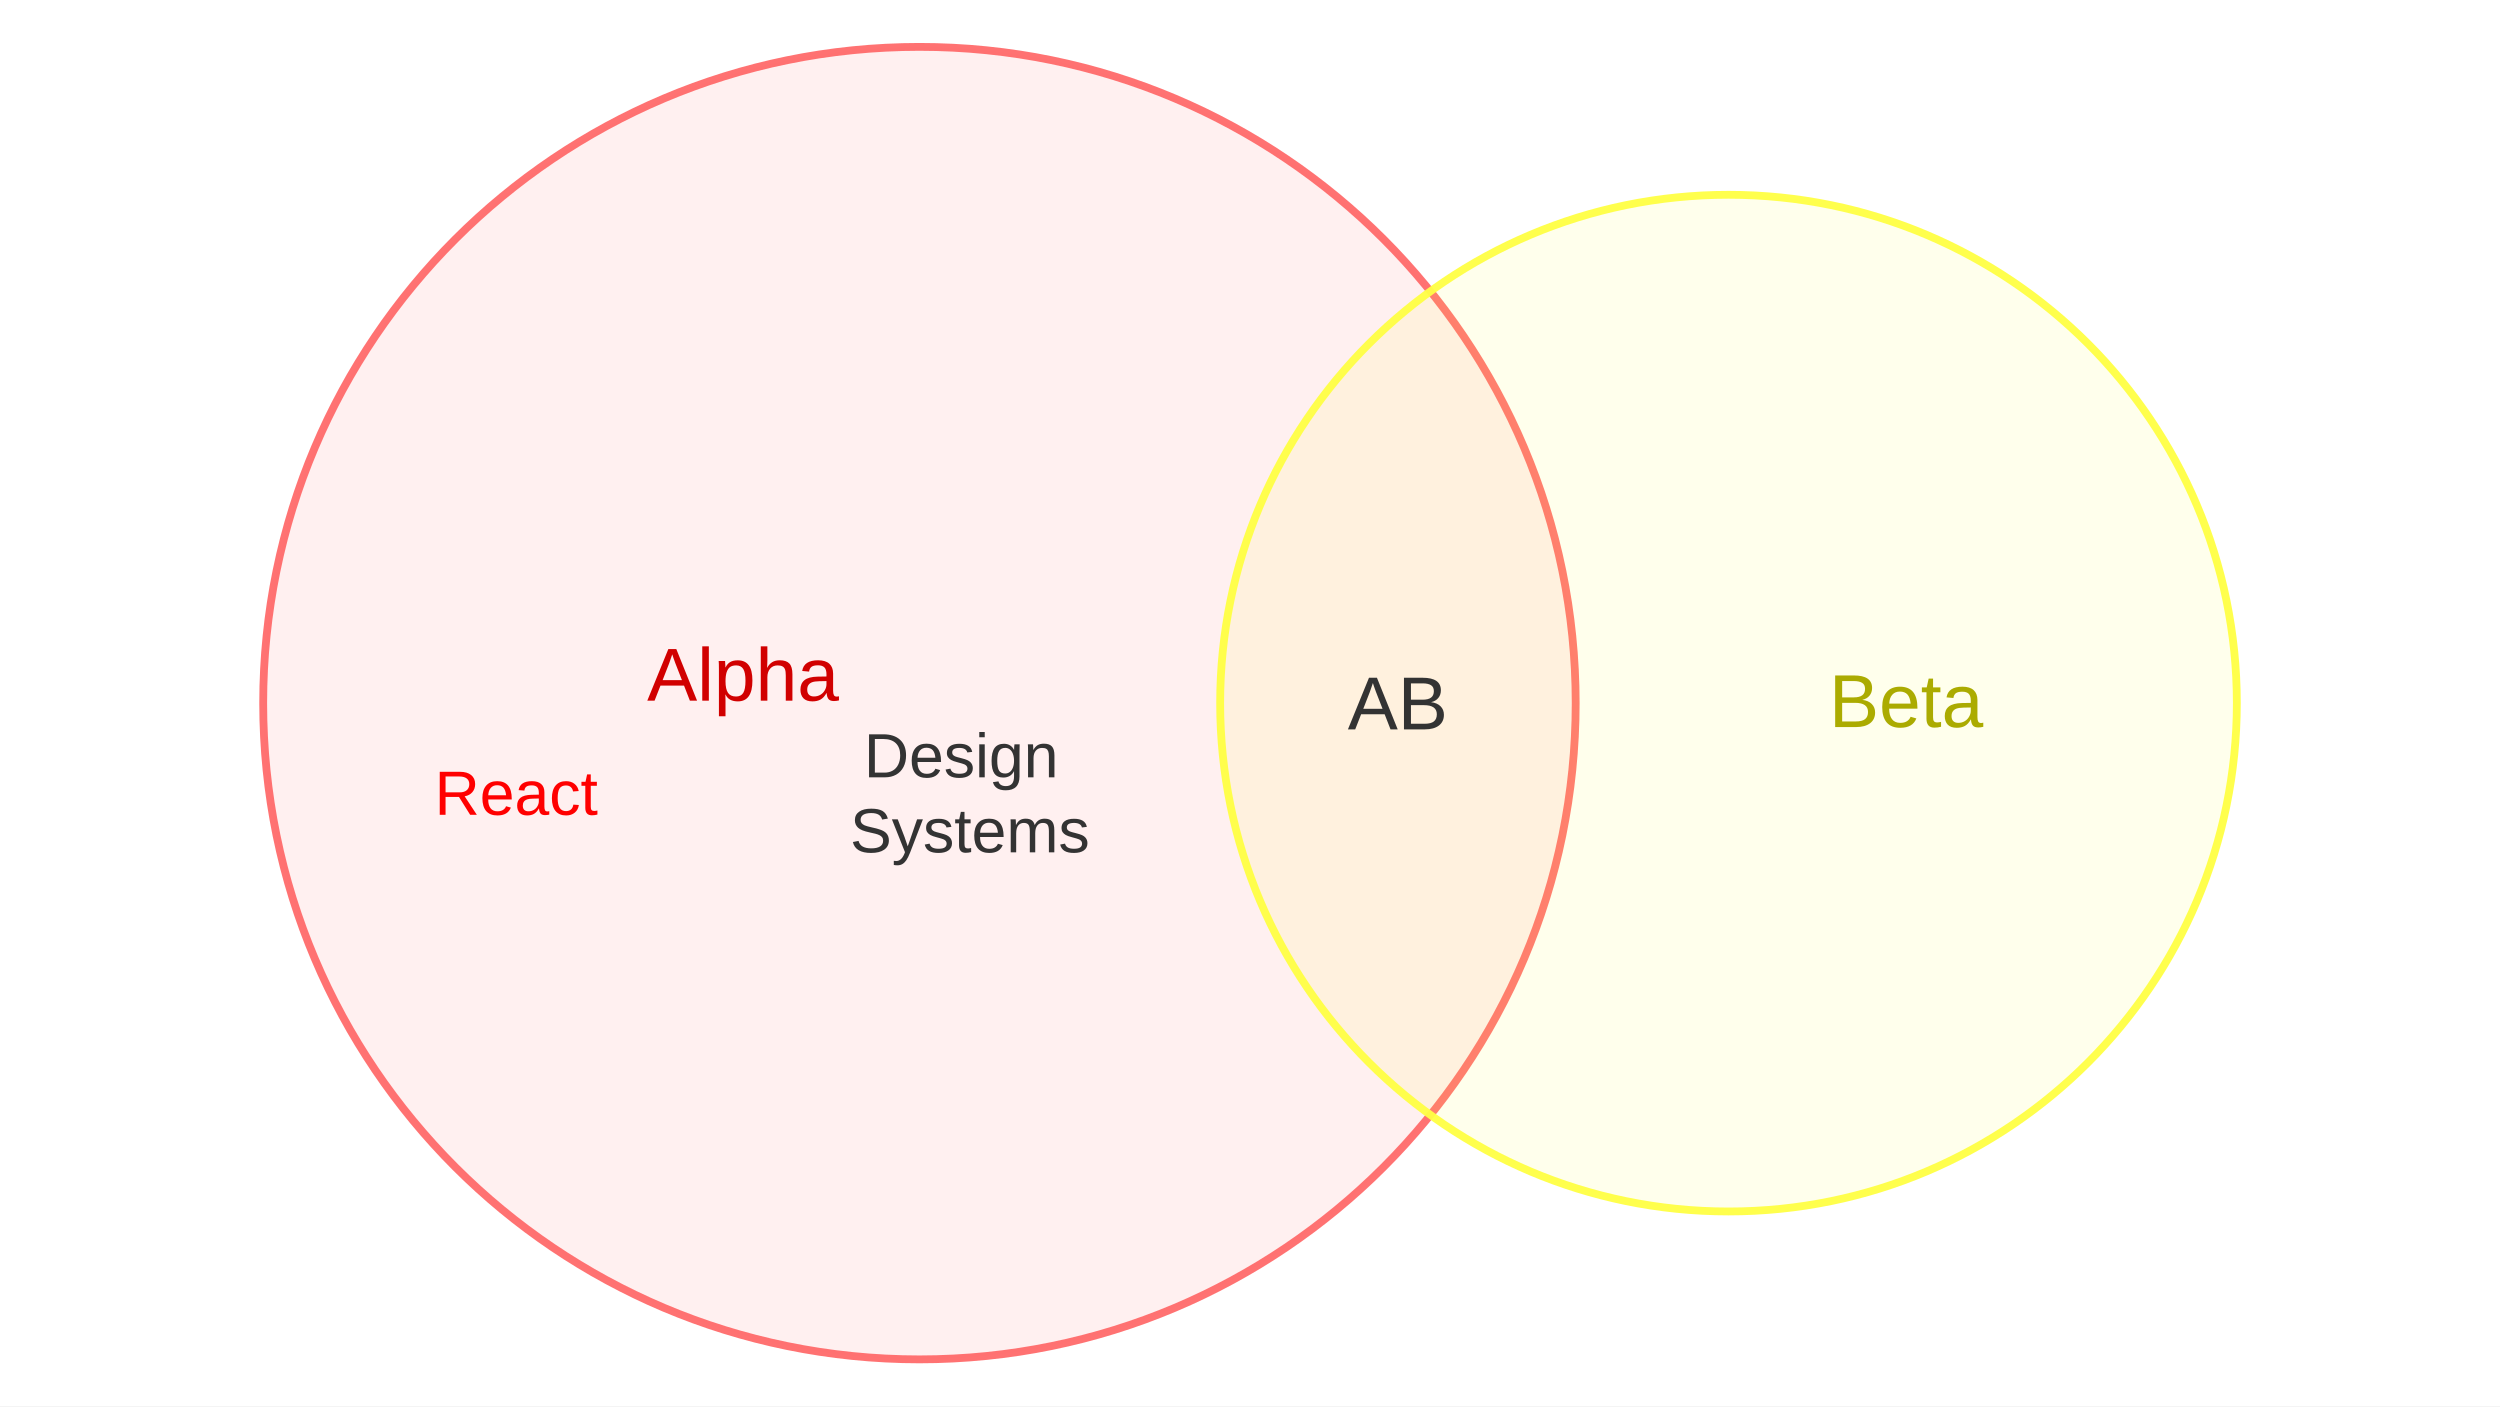
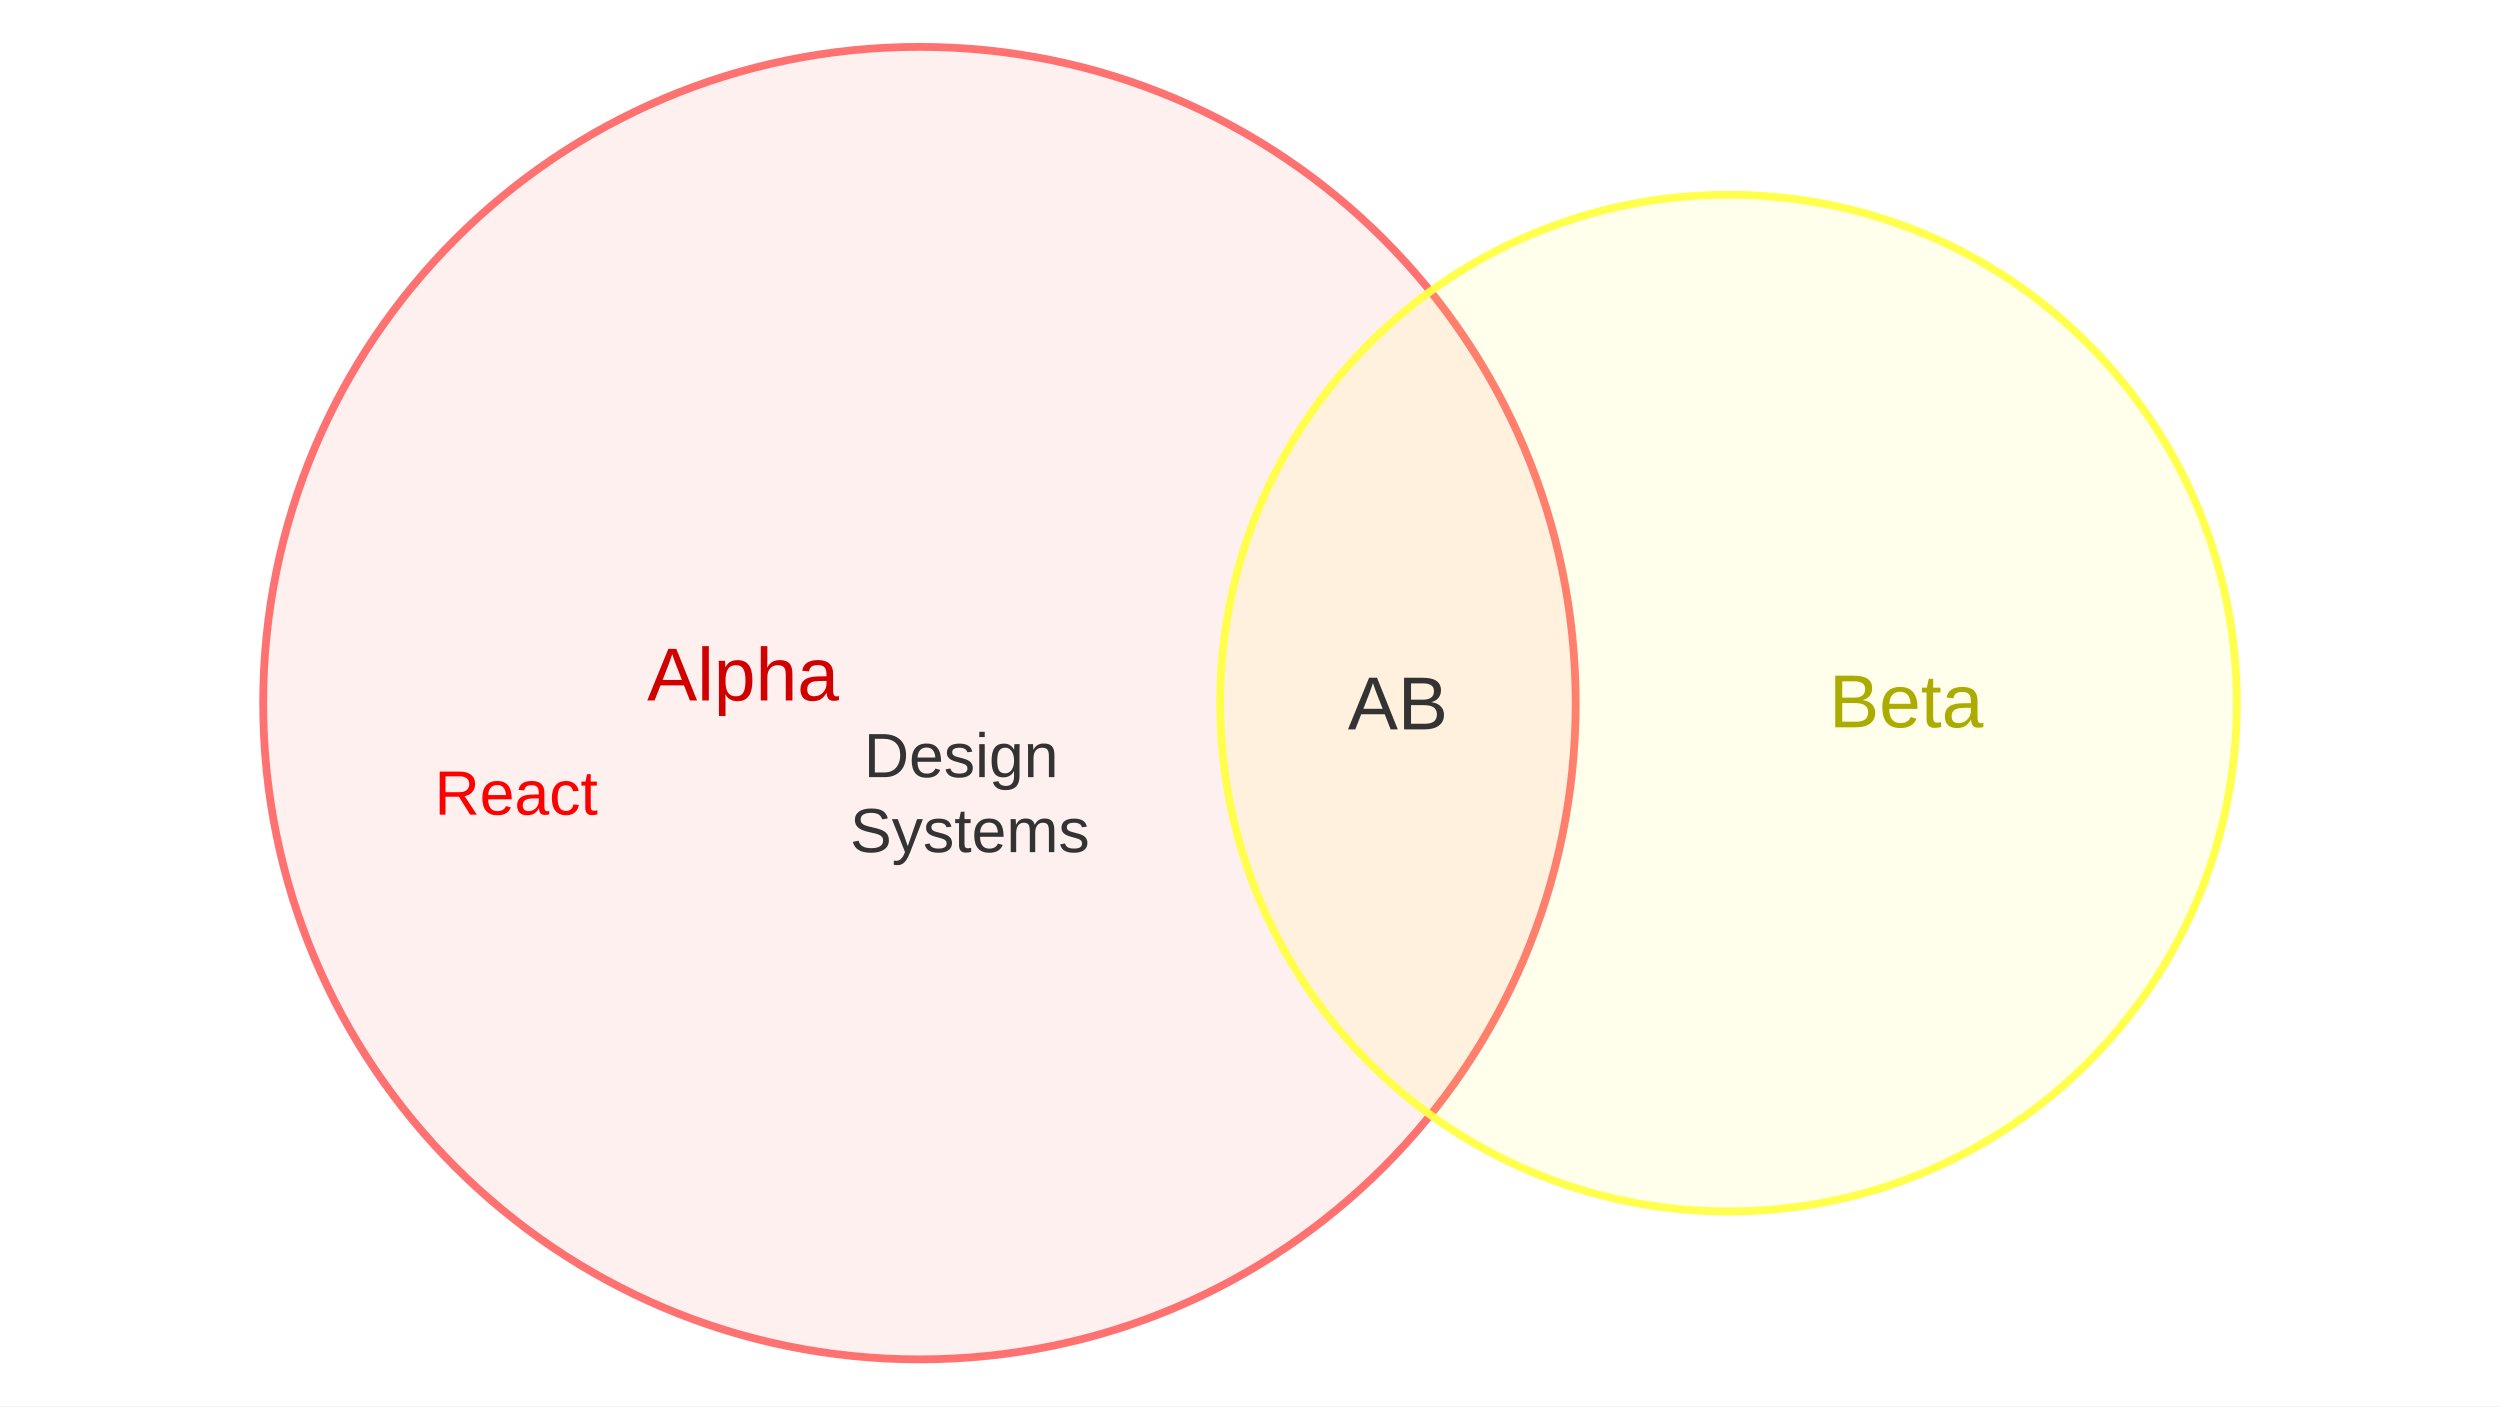
<svg xmlns="http://www.w3.org/2000/svg" id="mermaid" class="venn" width="800" height="450" viewBox="0 0 800 450" role="graphics-document document" aria-roledescription="venn">
  <style>#mermaid{font-family:"trebuchet ms",verdana,arial,sans-serif;font-size:16px;fill:#333;}#mermaid .vt{fill:#333;}#mermaid .vl{fill:#333;}#mermaid .vn{fill:#333;}</style>
  <rect x="0" y="0" width="800" height="450" fill="white" />
  <g class="venn-area venn-circle">
    <circle cx="294.22" cy="225" r="210" style="fill:#ff6b6b;fill-opacity:0.1;stroke:#ff6b6b;stroke-width:2.5;stroke-opacity:0.95" />
-     <text class="vl" text-anchor="middle" dy=".35em" x="237.78" y="215.81" style="font-size:24px;fill:#d10000">Alpha</text>
+     <text class="vl" text-anchor="middle" dy=".35em" x="237.78" y="215.75" style="font-size:24px;fill:#d10000">Alpha</text>
  </g>
  <g class="venn-area venn-circle">
    <circle cx="553.12" cy="225" r="162.67" style="fill:#ffff45;fill-opacity:0.1;stroke:#ffff45;stroke-width:2.5;stroke-opacity:0.95" />
-     <text class="vl" text-anchor="middle" dy=".35em" x="609.97" y="224.26" style="font-size:24px;fill:#abab00">Beta</text>
+     <text class="vl" text-anchor="middle" dy=".35em" x="610" y="224.34" style="font-size:24px;fill:#abab00">Beta</text>
  </g>
  <g class="venn-area venn-intersection">
-     <text class="vl" text-anchor="middle" dy=".35em" x="447.3" y="225" style="font-size:24px;fill:#333">AB</text>
+     <text class="vl" text-anchor="middle" dy=".35em" x="447.33" y="225" style="font-size:24px;fill:#333">AB</text>
  </g>
  <g class="venn-text-nodes" font-size="20px">
    <g style="fill:red">
-       <text x="165.2" y="253.81" text-anchor="middle" dominant-baseline="central">
-         <tspan x="165.2" dy="0">React</tspan>
+       <text x="165.19" y="253.75" text-anchor="middle" dominant-baseline="central">
+         <tspan x="165.19" dy="0">React</tspan>
      </text>
    </g>
-     <text class="vn" x="310.36" y="241.81" text-anchor="middle" dominant-baseline="central">
+     <text class="vn" x="310.36" y="241.75" text-anchor="middle" dominant-baseline="central">
      <tspan x="310.36" dy="0">Design</tspan>
      <tspan x="310.36" dy="24">Systems</tspan>
    </text>
  </g>
</svg>
